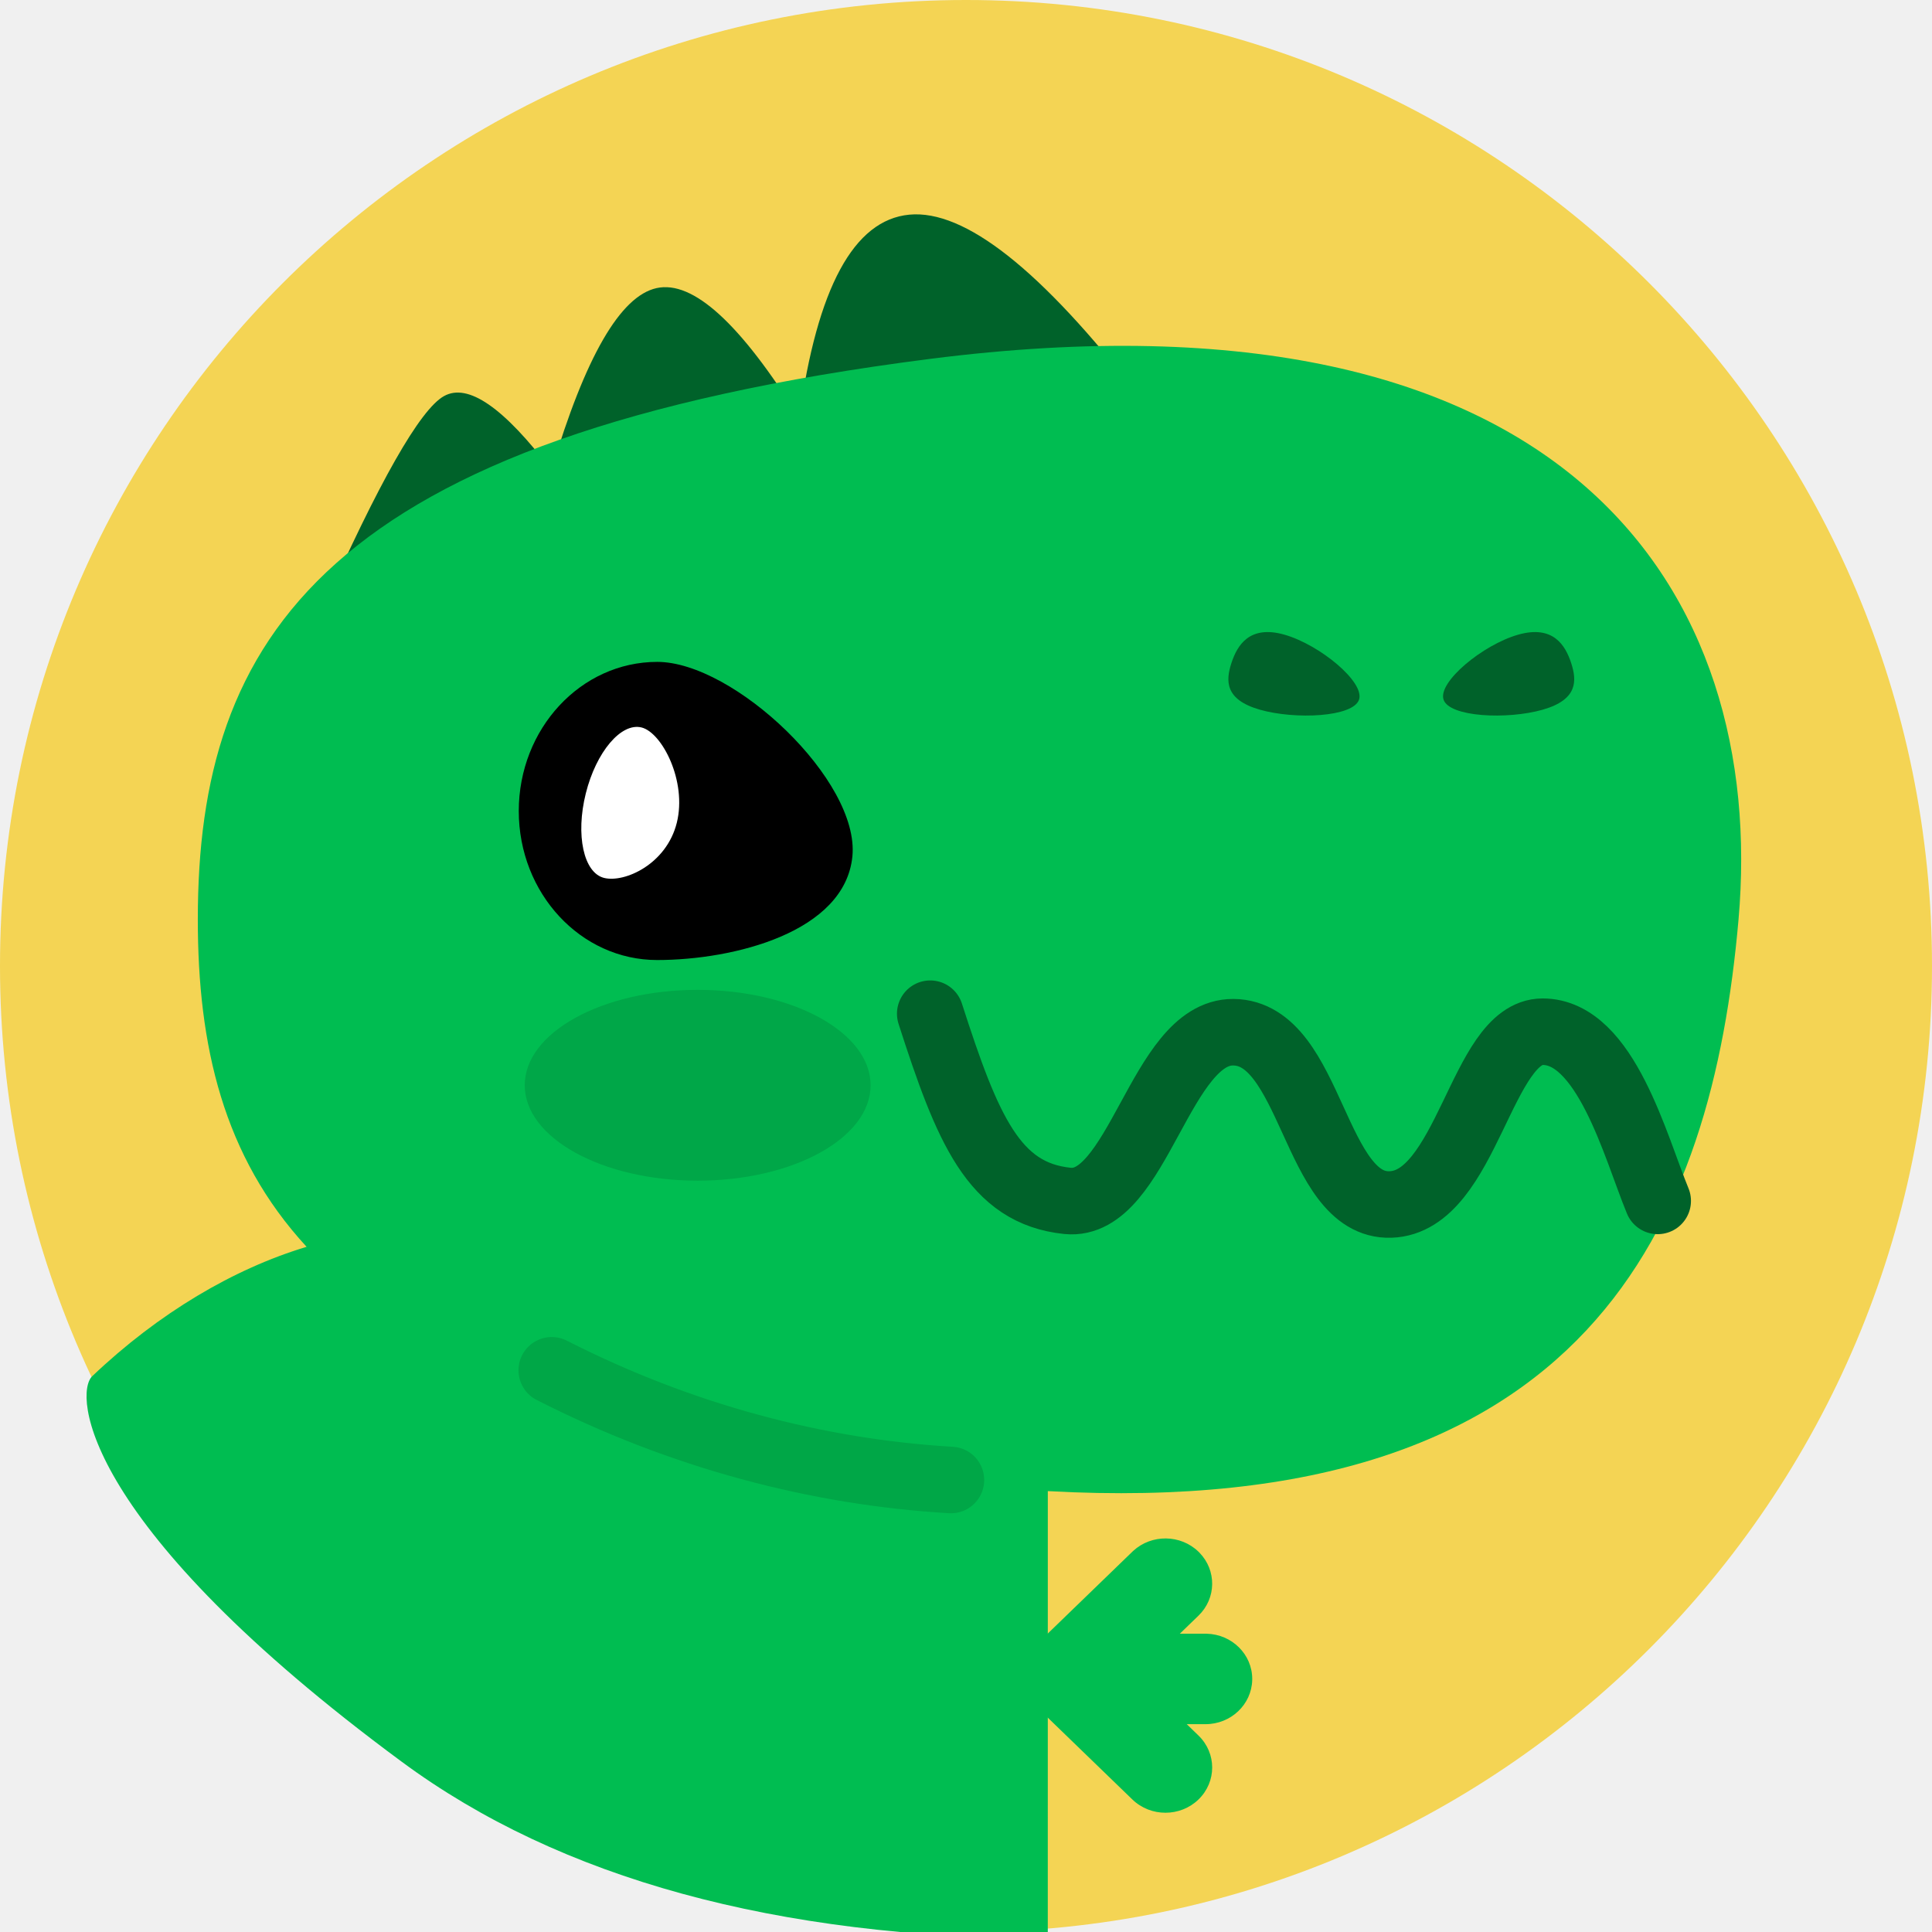
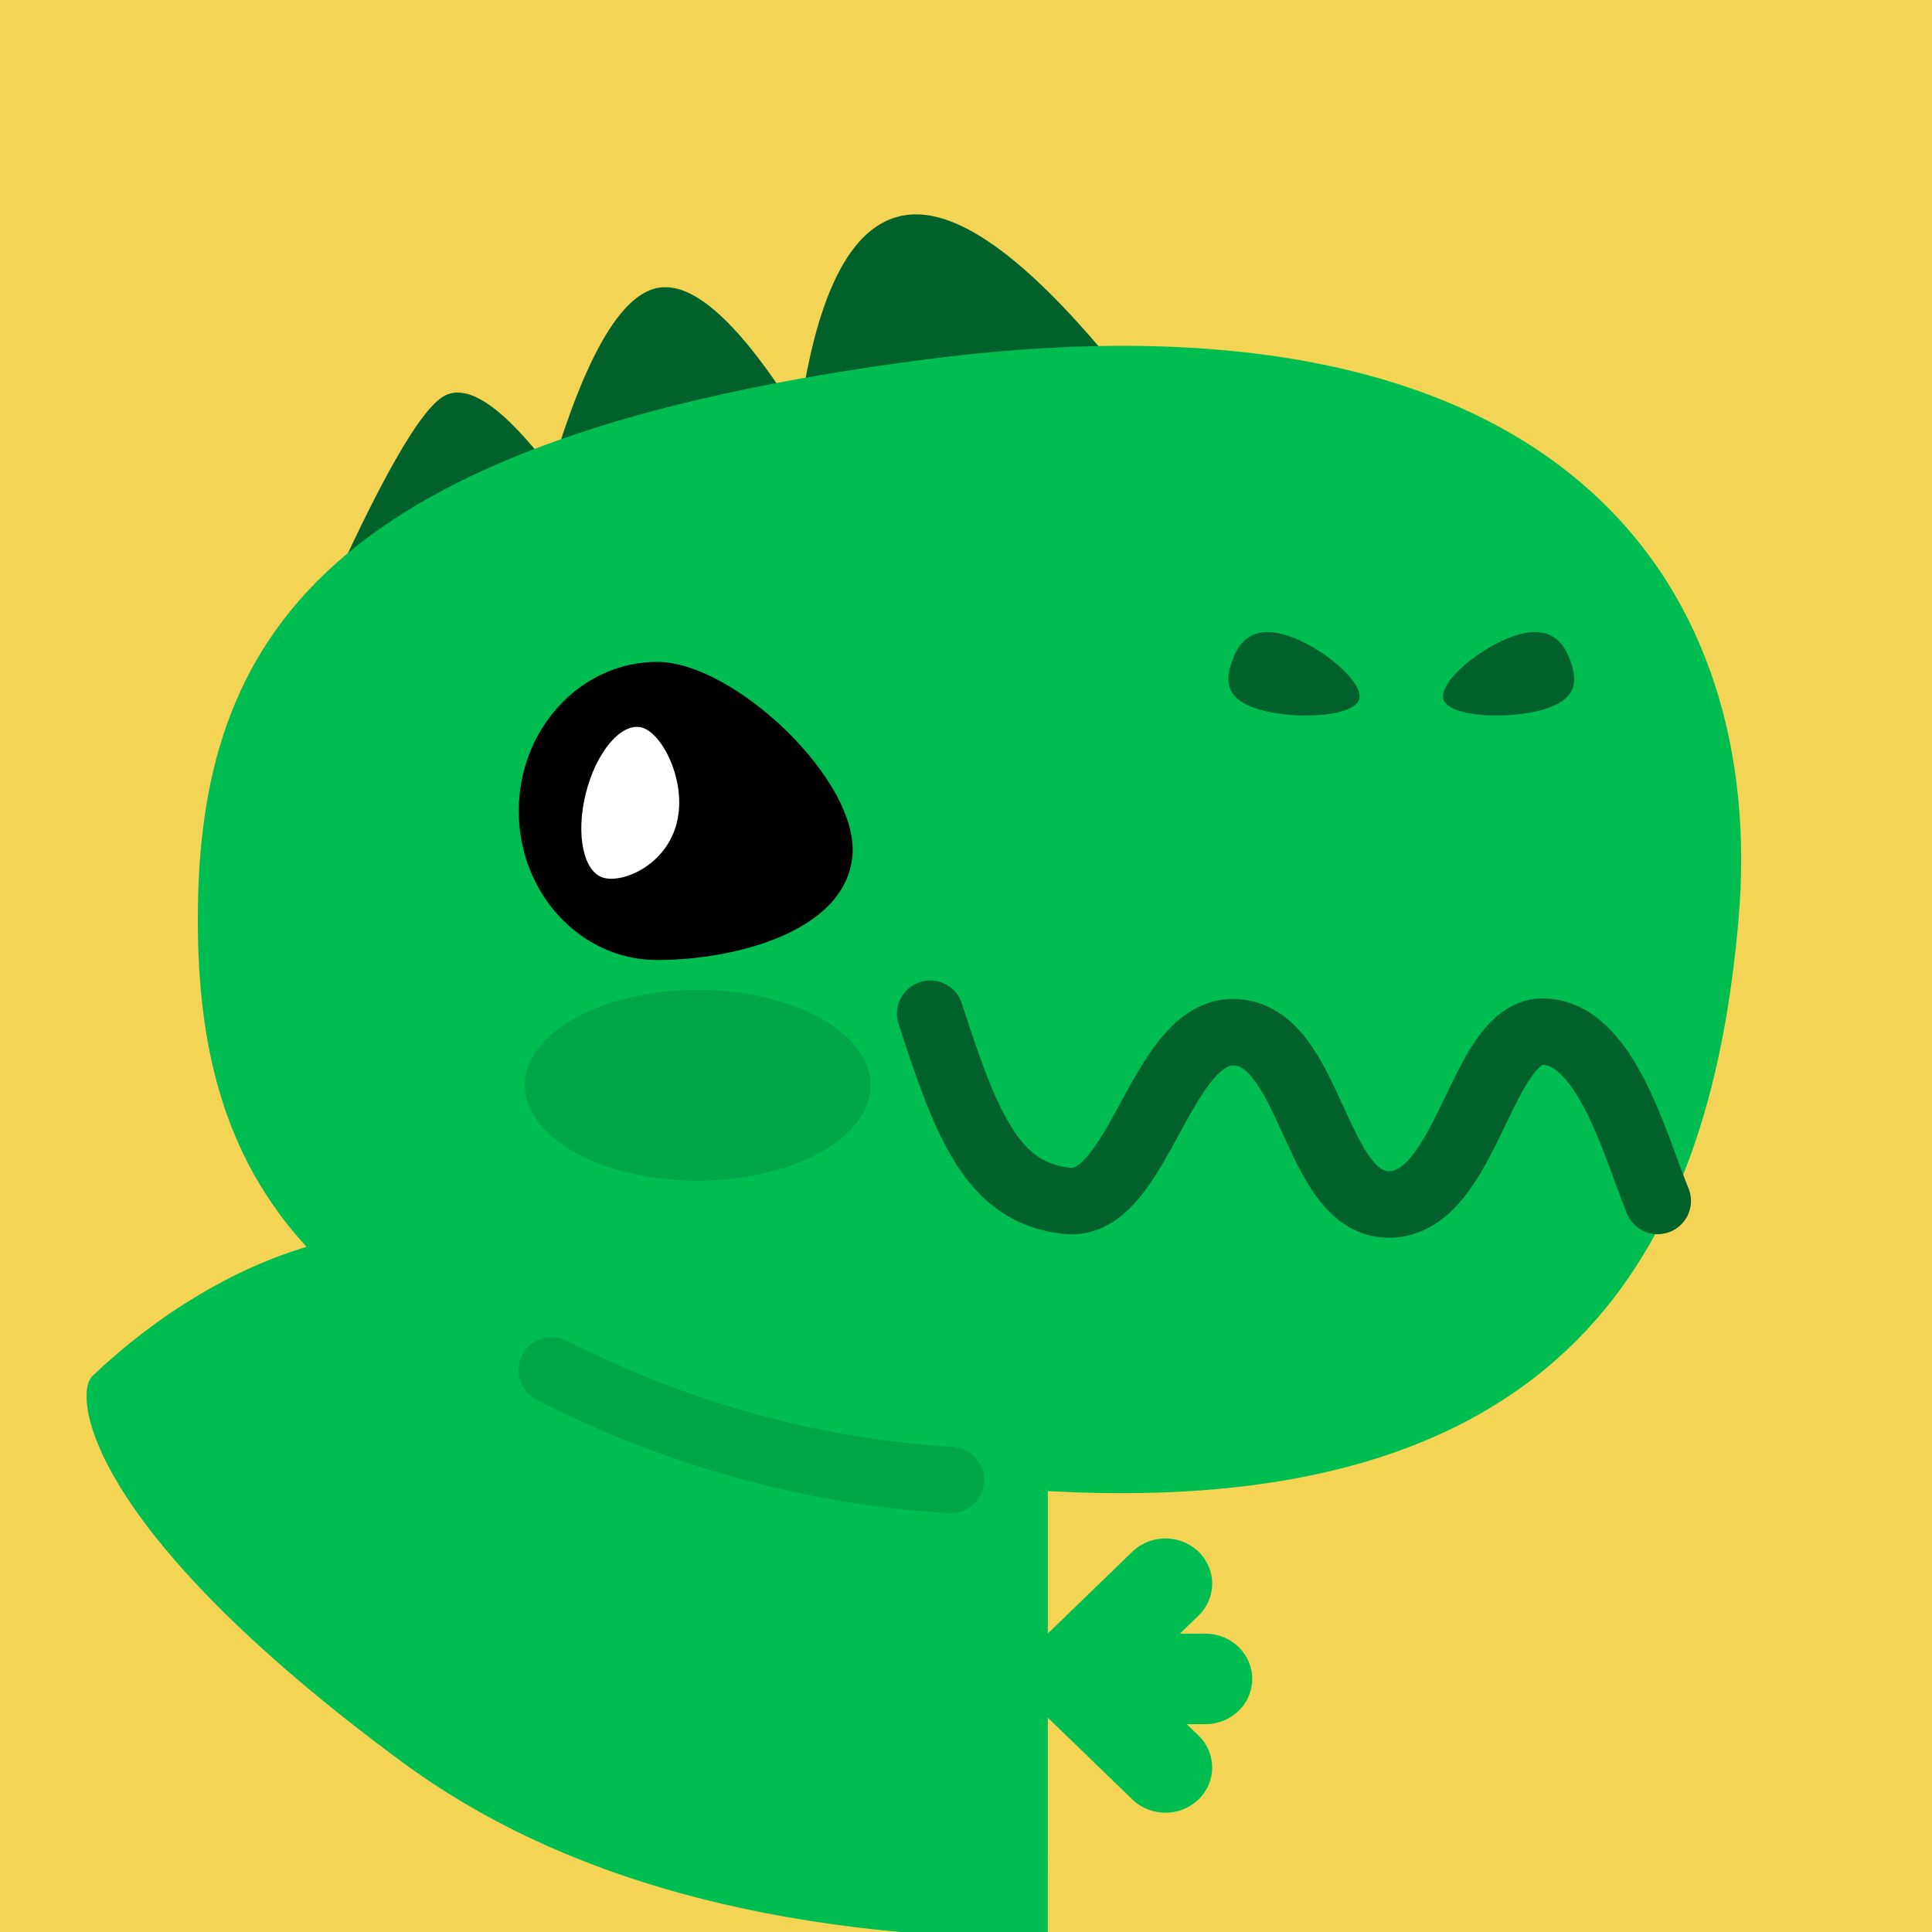
<svg xmlns="http://www.w3.org/2000/svg" xmlns:xlink="http://www.w3.org/1999/xlink" width="126px" height="126px" viewBox="0 0 126 126" version="1.1">
  <defs>
-     <circle id="path-1" cx="63" cy="63" r="63" />
+     <rect id="path-1" x="0" y="0" width="126" height="126" />
  </defs>
  <g id="Ava-162-Rexy" stroke="none" stroke-width="1" fill="none" fill-rule="evenodd">
    <use id="Oval" fill="#F4D454" xlink:href="#path-1" />
    <path d="M20.937,39.929 C24.718,31.407 27.391,26.709 28.953,25.834 C30.516,24.958 32.852,26.57 35.963,30.669 C38.167,23.269 40.454,19.309 42.823,18.789 C45.191,18.269 48.29,21.094 52.12,27.263 C53.291,18.766 55.684,14.345 59.3,14 C62.917,13.655 67.909,17.6 74.278,25.834 L20.937,39.929 Z" id="Path-92" fill="#00622A" />
    <path d="M113.382,59.969 C111.647,79.771 103.651,99.202 68.336,97.246 L68.334,126.445 C50.571,126.366 36.531,122.52 26.216,114.908 C5.362,99.518 4.807,90.9 6.018,89.748 C10.36,85.622 15.243,82.746 19.996,81.314 C14.556,75.415 12.901,68.205 12.901,59.968 C12.901,41.688 21.053,28.463 60.643,23.407 C102.52,18.06 115.237,38.803 113.382,59.969 Z" id="Path" fill="#00BD51" fill-rule="nonzero" />
    <path d="M82.164,46.284 C84.463,46.942 88.26,46.77 88.634,45.624 C89.009,44.477 86.074,42.052 83.775,41.394 C81.477,40.737 80.685,42.096 80.31,43.242 C79.936,44.389 79.866,45.627 82.164,46.284 Z" id="Oval" fill="#00622A" fill-rule="nonzero" />
    <path d="M96.164,46.284 C98.463,46.942 102.26,46.77 102.634,45.624 C103.009,44.477 100.074,42.052 97.775,41.394 C95.477,40.737 94.685,42.096 94.31,43.242 C93.936,44.389 93.866,45.627 96.164,46.284 Z" id="Oval-Copy-2" fill="#00622A" fill-rule="nonzero" transform="translate(98.38889, 43.94444) scale(-1, 1) translate(-98.38889, -43.94444) " />
    <path d="M44.725,63.778 C50.094,63.779 54.446,59.738 54.444,54.752 C54.443,49.766 52.638,42.515 47.689,42.021 C42.74,41.528 34.999,49.761 35,54.747 C35.001,59.733 39.355,63.776 44.725,63.778 Z" id="Oval" fill="#000000" fill-rule="nonzero" transform="translate(44.72222, 52.88889) rotate(90) translate(-44.72222, -52.88889) " />
    <path d="M40.6,57.556 C41.975,57.556 44.333,55.711 44.333,52.919 C44.333,50.127 41.975,47.444 40.6,47.444 C39.225,47.444 38.111,49.708 38.111,52.5 C38.111,55.292 39.225,57.556 40.6,57.556 Z" id="Oval-Copy-3" fill="#FFFFFF" fill-rule="nonzero" transform="translate(41.22222, 52.5) rotate(14) translate(-41.22222, -52.5) " />
    <path d="M108.111,78.319 C106.659,74.798 104.722,67.285 100.607,67.285 C96.591,67.285 95.7,78.393 90.683,78.554 C85.665,78.715 85.599,67.355 80.43,67.318 C75.675,67.285 74.222,78.789 69.623,78.319 C64.813,77.828 63.087,73.624 60.667,66.111" id="Path-14" stroke="#00622A" stroke-width="4.339" stroke-linecap="round" />
    <ellipse id="Oval" fill="#008539" fill-rule="nonzero" opacity="0.396" cx="45.5" cy="70.778" rx="11.278" ry="6.222" />
    <path d="M35.778,95.667 C45.28,95.667 54.261,93.707 62.222,90.222" id="Path-Copy-3" stroke="#00A747" stroke-width="4.339" stroke-linecap="round" transform="translate(49, 92.94444) rotate(27) translate(-49, -92.94444) " />
    <path d="M78.162,117.358 C79.353,116.206 79.353,114.339 78.162,113.187 L77.396,112.446 L78.618,112.446 C80.277,112.446 81.626,111.165 81.666,109.569 L81.667,109.496 C81.667,107.891 80.342,106.586 78.693,106.547 L78.618,106.546 L76.944,106.547 L78.162,105.369 C79.333,104.236 79.352,102.41 78.219,101.255 L78.162,101.197 C76.991,100.064 75.104,100.046 73.909,101.142 L73.85,101.197 L67.782,107.069 C67.154,107.676 66.857,108.482 66.892,109.278 C66.857,110.073 67.154,110.88 67.782,111.487 L73.85,117.358 C75.041,118.51 76.971,118.51 78.162,117.358 Z" id="Path" fill="#00BD51" fill-rule="nonzero" />
  </g>
</svg>
